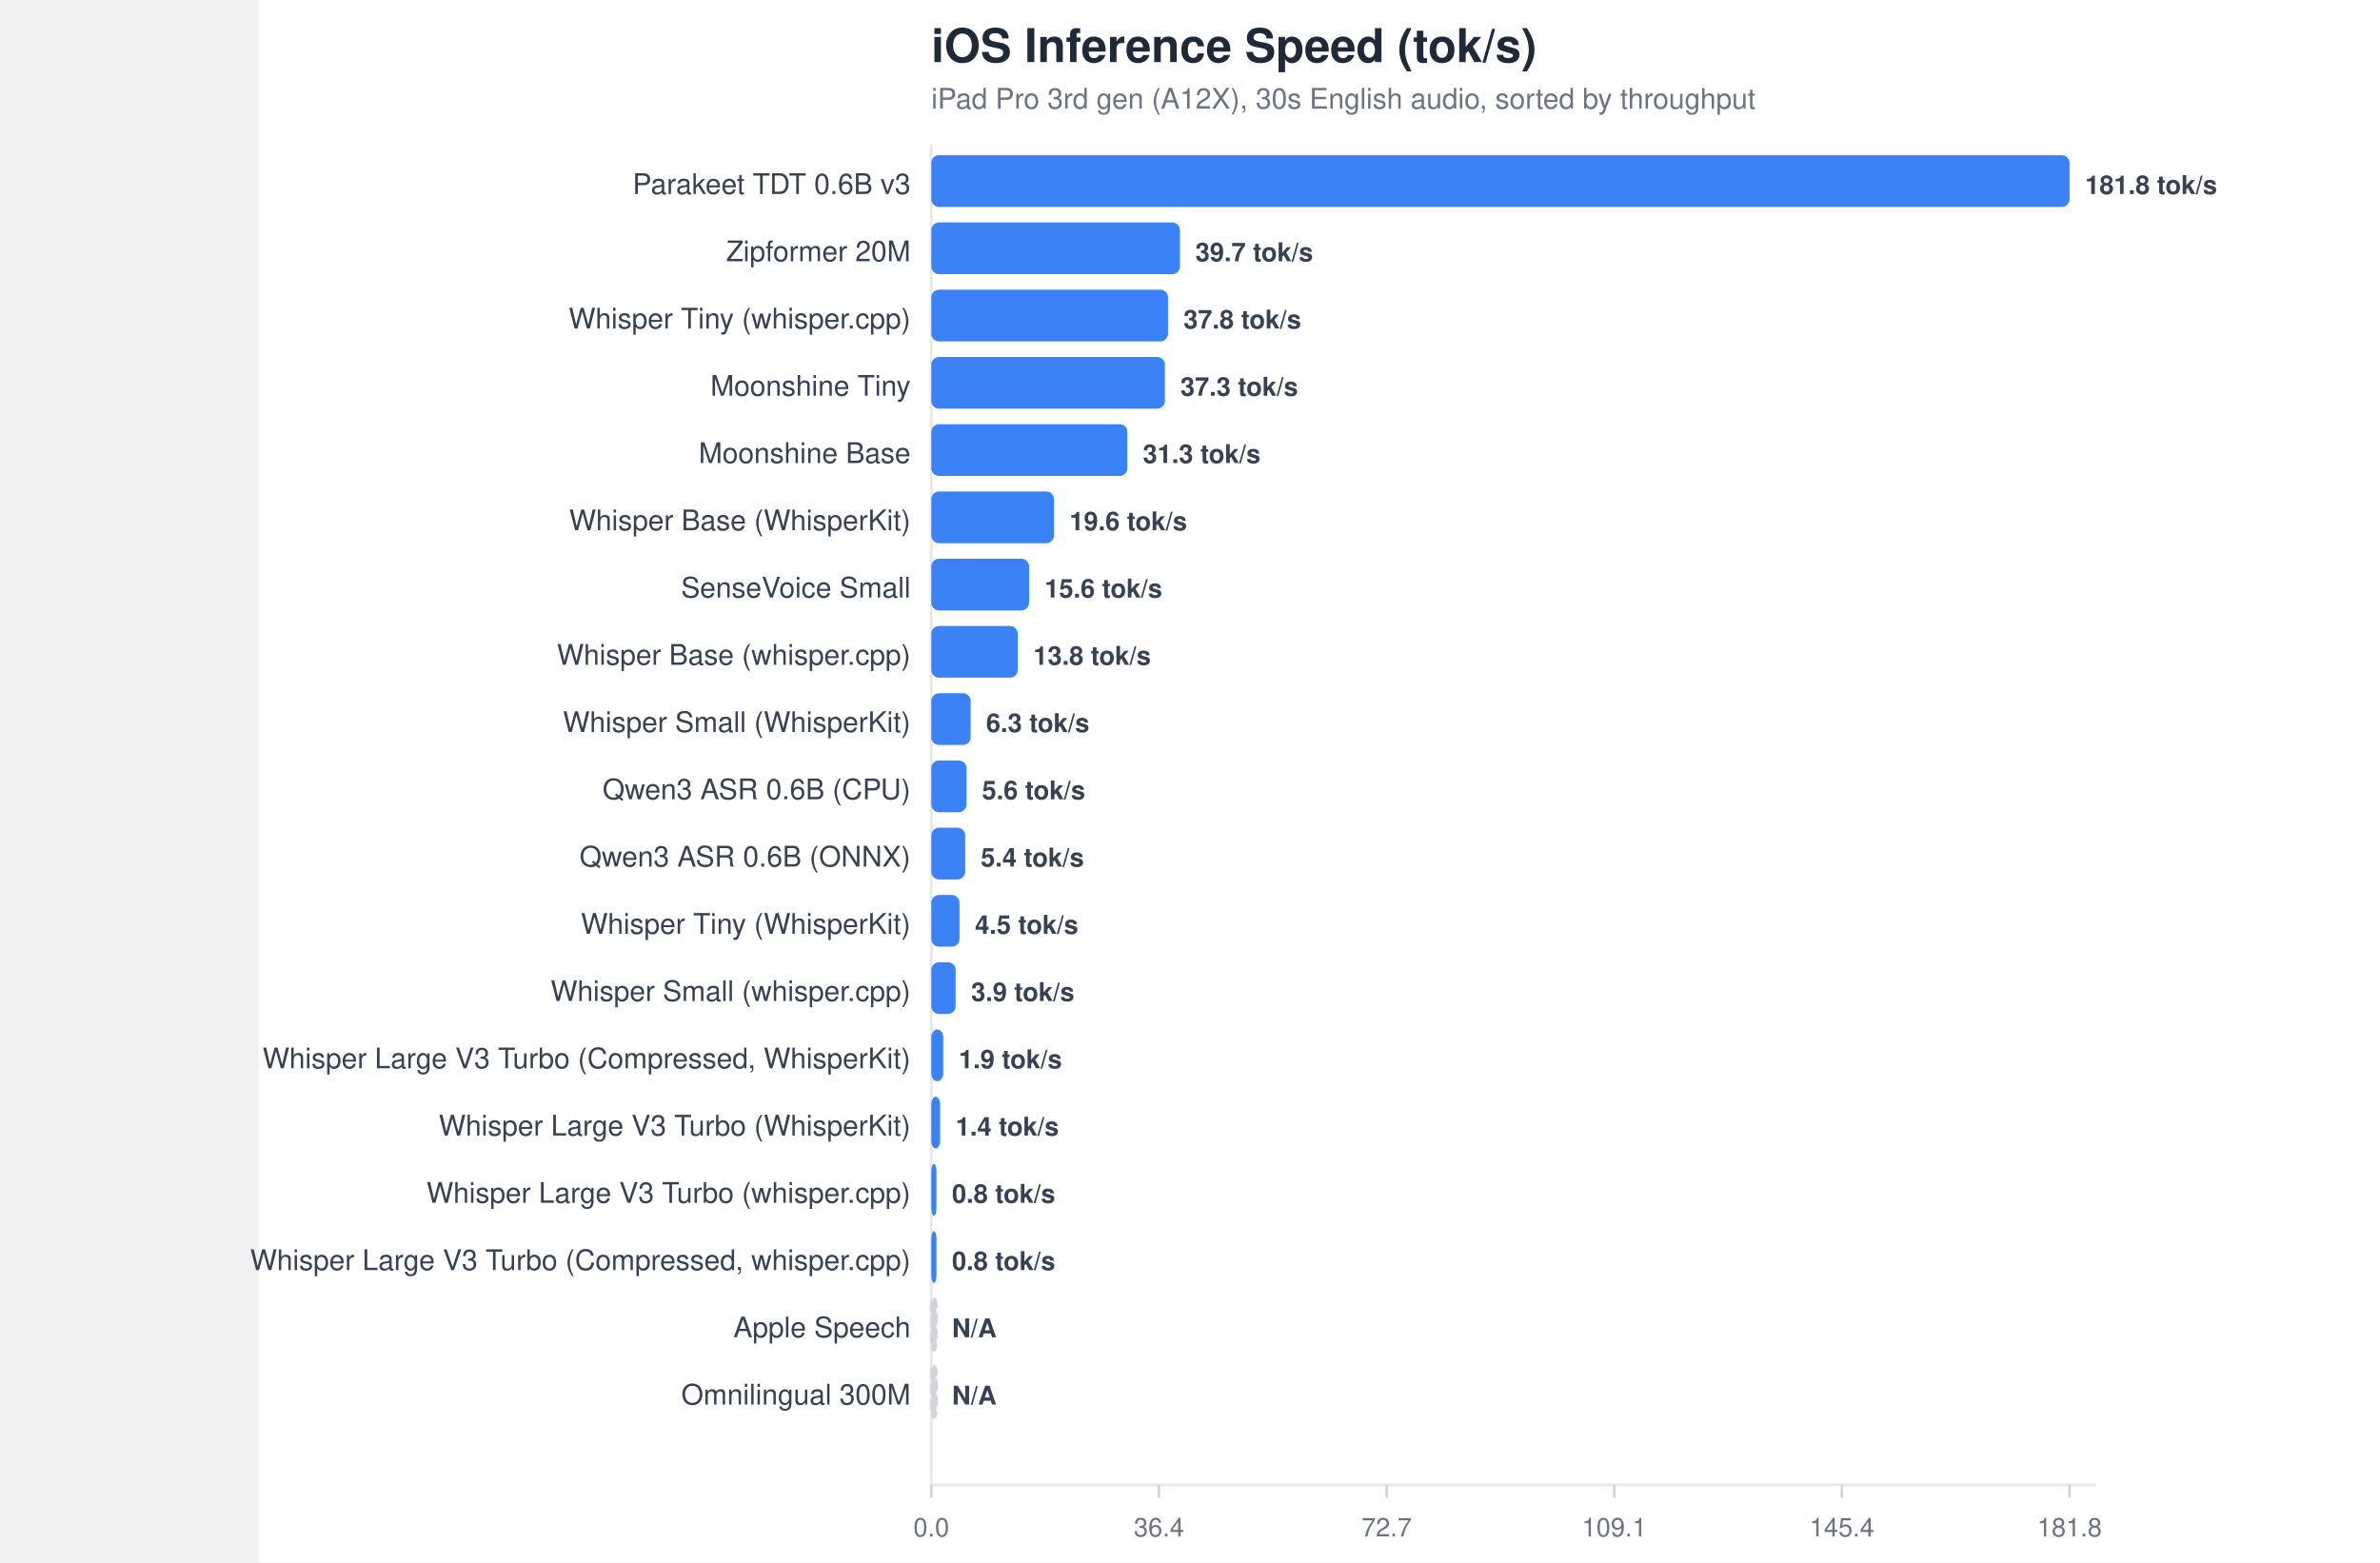
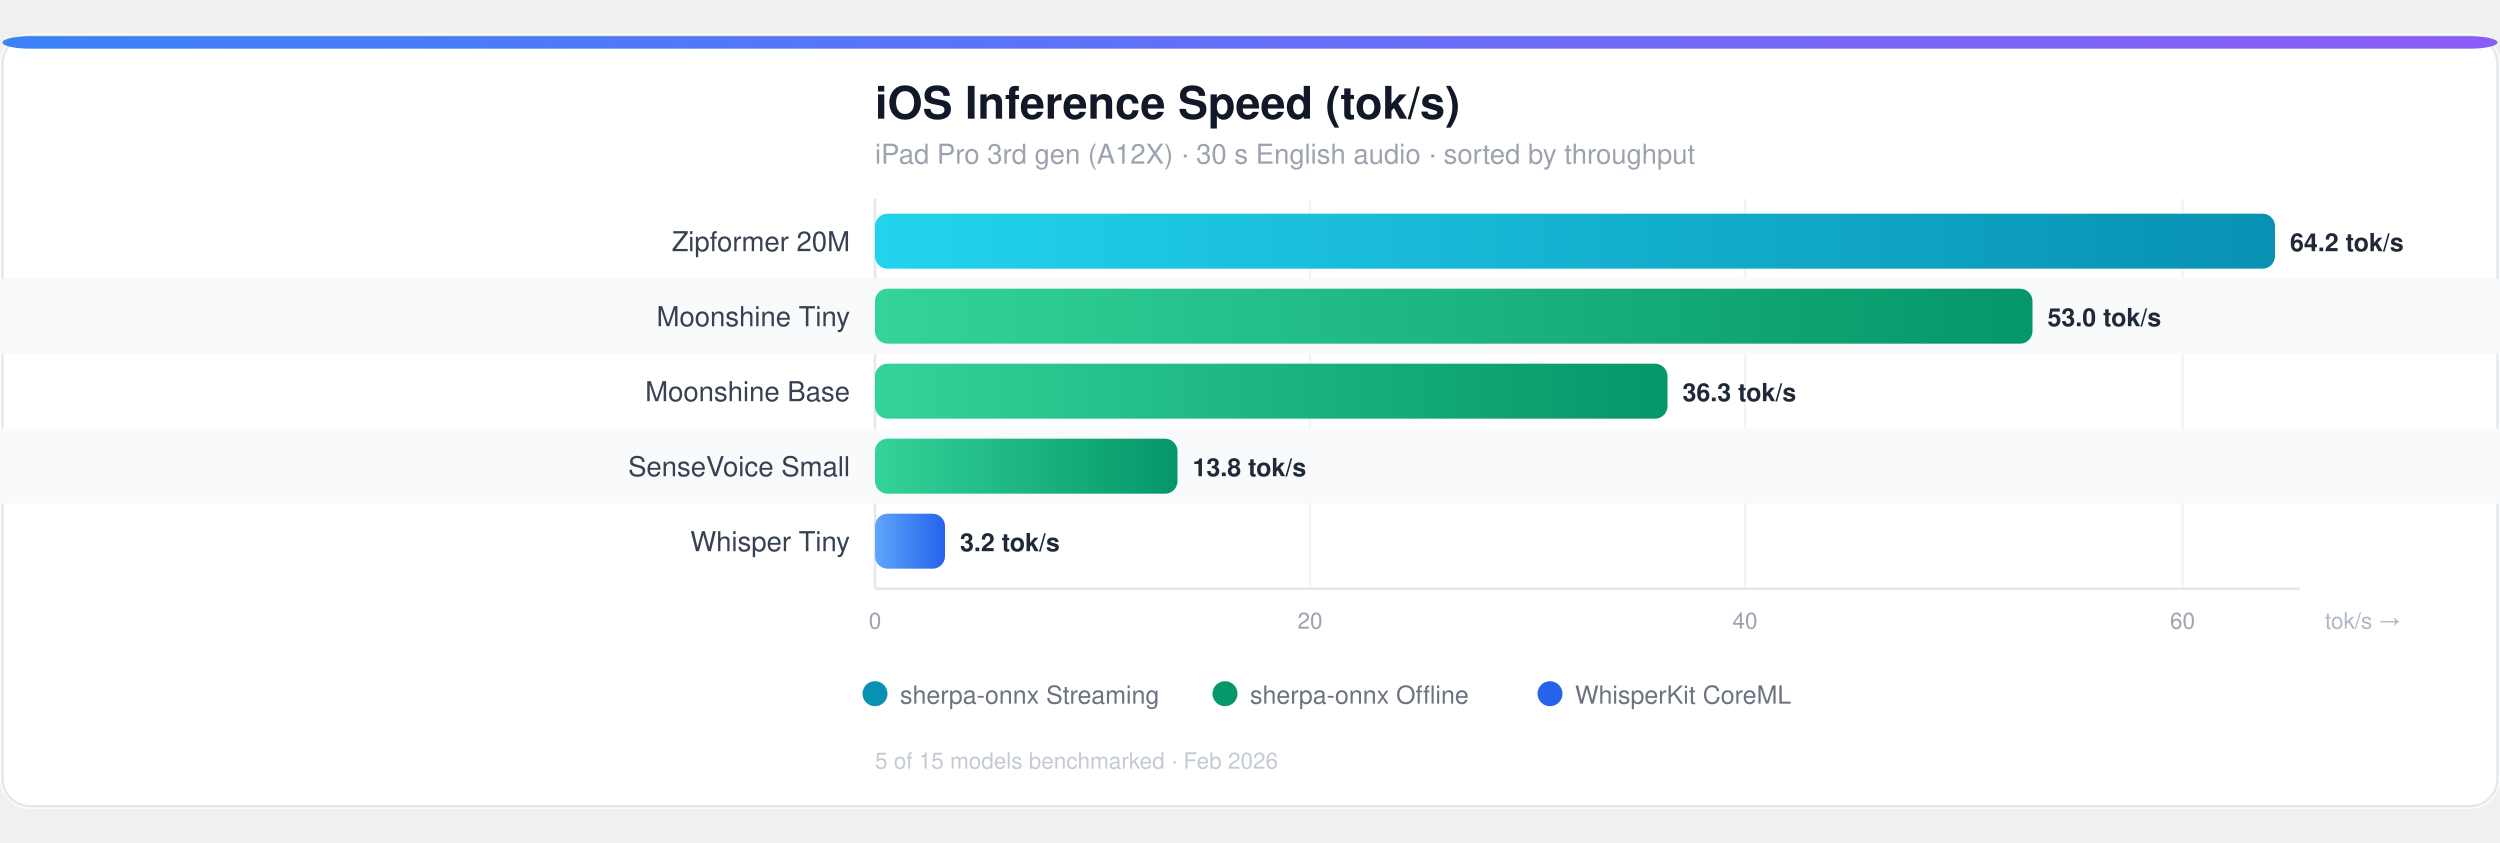
- <svg xmlns="http://www.w3.org/2000/svg" width="920" height="604" viewBox="-100 0 920 604">
+ <svg xmlns="http://www.w3.org/2000/svg" width="920" height="310" viewBox="-80 0 1000 310">
+   <defs>
+     <linearGradient id="g-sherpa" x1="0" y1="0" x2="1" y2="0">
+       <stop offset="0%" stop-color="#34d399" />
+       <stop offset="100%" stop-color="#059669" />
+     </linearGradient>
+     <linearGradient id="g-stream" x1="0" y1="0" x2="1" y2="0">
+       <stop offset="0%" stop-color="#22d3ee" />
+       <stop offset="100%" stop-color="#0891b2" />
+     </linearGradient>
+     <linearGradient id="g-whisperkit" x1="0" y1="0" x2="1" y2="0">
+       <stop offset="0%" stop-color="#60a5fa" />
+       <stop offset="100%" stop-color="#2563eb" />
+     </linearGradient>
+     <linearGradient id="accent" x1="0" y1="0" x2="1" y2="0">
+       <stop offset="0%" stop-color="#3b82f6" />
+       <stop offset="100%" stop-color="#8b5cf6" />
+     </linearGradient>
+   </defs>
  <style>
- text { font-family: -apple-system, BlinkMacSystemFont, 'Segoe UI', Helvetica, Arial, sans-serif; }
- .title { font-size: 18px; font-weight: 700; fill: #1f2937; }
- .subtitle { font-size: 11px; fill: #6b7280; }
- .axis { font-size: 10px; fill: #6b7280; }
- .label { font-size: 11px; fill: #374151; }
- .value { font-size: 10px; fill: #374151; font-weight: 600; }
+   text { font-family: -apple-system, BlinkMacSystemFont, 'SF Pro Display', 'Segoe UI', Helvetica, sans-serif; }
</style>
-   <rect width="100%" height="100%" fill="#ffffff" />
-   <text x="260" y="24" class="title">iOS Inference Speed (tok/s)</text>
-   <text x="260" y="42" class="subtitle">iPad Pro 3rd gen (A12X), 30s English audio, sorted by throughput</text>
-   <line x1="260" y1="56" x2="260" y2="574" stroke="#e5e7eb" />
-   <line x1="260" y1="574" x2="710" y2="574" stroke="#e5e7eb" />
-   <line x1="260.0" y1="574" x2="260.0" y2="579" stroke="#d1d5db" />
-   <text x="260.0" y="594" text-anchor="middle" class="axis">0.0</text>
-   <line x1="348.0" y1="574" x2="348.0" y2="579" stroke="#d1d5db" />
-   <text x="348.0" y="594" text-anchor="middle" class="axis">36.4</text>
-   <line x1="436.0" y1="574" x2="436.0" y2="579" stroke="#d1d5db" />
-   <text x="436.0" y="594" text-anchor="middle" class="axis">72.7</text>
-   <line x1="524.0" y1="574" x2="524.0" y2="579" stroke="#d1d5db" />
-   <text x="524.0" y="594" text-anchor="middle" class="axis">109.1</text>
-   <line x1="612.0" y1="574" x2="612.0" y2="579" stroke="#d1d5db" />
-   <text x="612.0" y="594" text-anchor="middle" class="axis">145.4</text>
-   <line x1="700.0" y1="574" x2="700.0" y2="579" stroke="#d1d5db" />
-   <text x="700.0" y="594" text-anchor="middle" class="axis">181.8</text>
-   <text x="252" y="75" text-anchor="end" class="label">Parakeet TDT 0.6B v3</text>
-   <rect x="260" y="60" width="440.0" height="20" rx="3" fill="#3b82f6" />
-   <text x="706.0" y="75" class="value">181.8 tok/s</text>
-   <text x="252" y="101" text-anchor="end" class="label">Zipformer 20M</text>
-   <rect x="260" y="86" width="96.1" height="20" rx="3" fill="#3b82f6" />
-   <text x="362.1" y="101" class="value">39.7 tok/s</text>
-   <text x="252" y="127" text-anchor="end" class="label">Whisper Tiny (whisper.cpp)</text>
-   <rect x="260" y="112" width="91.5" height="20" rx="3" fill="#3b82f6" />
-   <text x="357.5" y="127" class="value">37.8 tok/s</text>
-   <text x="252" y="153" text-anchor="end" class="label">Moonshine Tiny</text>
-   <rect x="260" y="138" width="90.3" height="20" rx="3" fill="#3b82f6" />
-   <text x="356.3" y="153" class="value">37.3 tok/s</text>
-   <text x="252" y="179" text-anchor="end" class="label">Moonshine Base</text>
-   <rect x="260" y="164" width="75.8" height="20" rx="3" fill="#3b82f6" />
-   <text x="341.8" y="179" class="value">31.3 tok/s</text>
-   <text x="252" y="205" text-anchor="end" class="label">Whisper Base (WhisperKit)</text>
-   <rect x="260" y="190" width="47.4" height="20" rx="3" fill="#3b82f6" />
-   <text x="313.4" y="205" class="value">19.6 tok/s</text>
-   <text x="252" y="231" text-anchor="end" class="label">SenseVoice Small</text>
-   <rect x="260" y="216" width="37.8" height="20" rx="3" fill="#3b82f6" />
-   <text x="303.8" y="231" class="value">15.6 tok/s</text>
-   <text x="252" y="257" text-anchor="end" class="label">Whisper Base (whisper.cpp)</text>
-   <rect x="260" y="242" width="33.4" height="20" rx="3" fill="#3b82f6" />
-   <text x="299.4" y="257" class="value">13.8 tok/s</text>
-   <text x="252" y="283" text-anchor="end" class="label">Whisper Small (WhisperKit)</text>
-   <rect x="260" y="268" width="15.2" height="20" rx="3" fill="#3b82f6" />
-   <text x="281.2" y="283" class="value">6.3 tok/s</text>
-   <text x="252" y="309" text-anchor="end" class="label">Qwen3 ASR 0.6B (CPU)</text>
-   <rect x="260" y="294" width="13.6" height="20" rx="3" fill="#3b82f6" />
-   <text x="279.6" y="309" class="value">5.6 tok/s</text>
-   <text x="252" y="335" text-anchor="end" class="label">Qwen3 ASR 0.6B (ONNX)</text>
-   <rect x="260" y="320" width="13.1" height="20" rx="3" fill="#3b82f6" />
-   <text x="279.1" y="335" class="value">5.4 tok/s</text>
-   <text x="252" y="361" text-anchor="end" class="label">Whisper Tiny (WhisperKit)</text>
-   <rect x="260" y="346" width="10.9" height="20" rx="3" fill="#3b82f6" />
-   <text x="276.9" y="361" class="value">4.5 tok/s</text>
-   <text x="252" y="387" text-anchor="end" class="label">Whisper Small (whisper.cpp)</text>
-   <rect x="260" y="372" width="9.4" height="20" rx="3" fill="#3b82f6" />
-   <text x="275.4" y="387" class="value">3.9 tok/s</text>
-   <text x="252" y="413" text-anchor="end" class="label">Whisper Large V3 Turbo (Compressed, WhisperKit)</text>
-   <rect x="260" y="398" width="4.6" height="20" rx="3" fill="#3b82f6" />
-   <text x="270.6" y="413" class="value">1.9 tok/s</text>
-   <text x="252" y="439" text-anchor="end" class="label">Whisper Large V3 Turbo (WhisperKit)</text>
-   <rect x="260" y="424" width="3.4" height="20" rx="3" fill="#3b82f6" />
-   <text x="269.4" y="439" class="value">1.4 tok/s</text>
-   <text x="252" y="465" text-anchor="end" class="label">Whisper Large V3 Turbo (whisper.cpp)</text>
-   <rect x="260" y="450" width="2.0" height="20" rx="3" fill="#3b82f6" />
-   <text x="268.0" y="465" class="value">0.8 tok/s</text>
-   <text x="252" y="491" text-anchor="end" class="label">Whisper Large V3 Turbo (Compressed, whisper.cpp)</text>
-   <rect x="260" y="476" width="2.0" height="20" rx="3" fill="#3b82f6" />
-   <text x="268.0" y="491" class="value">0.8 tok/s</text>
-   <text x="252" y="517" text-anchor="end" class="label">Apple Speech</text>
-   <rect x="260" y="502" width="2.0" height="20" rx="3" fill="#d1d5db" stroke="#d1d5db" stroke-dasharray="4 2" />
-   <text x="268.0" y="517" class="value" fill="#9ca3af">N/A</text>
-   <text x="252" y="543" text-anchor="end" class="label">Omnilingual 300M</text>
-   <rect x="260" y="528" width="2.0" height="20" rx="3" fill="#d1d5db" stroke="#d1d5db" stroke-dasharray="4 2" />
-   <text x="268.0" y="543" class="value" fill="#9ca3af">N/A</text>
+   <rect x="-80" width="1000" height="310" rx="12" fill="white" />
+   <rect x="-79" y="1" width="998" height="308" rx="11" fill="white" stroke="#e2e8f0" stroke-width="1" />
+   <rect x="-79" y="1" width="998" height="5" rx="11" fill="url(#accent)" style="clip-path: inset(0 0 0 0 round 11px 11px 0 0)" />
+   <text x="270" y="34" font-size="18" font-weight="700" fill="#111827">iOS Inference Speed (tok/s)</text>
+   <text x="270" y="52" font-size="11" fill="#9ca3af">iPad Pro 3rd gen (A12X) · 30 s English audio · sorted by throughput</text>
+   <line x1="270" y1="66" x2="270" y2="222" stroke="#e5e7eb" stroke-width="1" />
+   <line x1="444" y1="66" x2="444" y2="222" stroke="#f1f5f9" stroke-width="1" />
+   <line x1="618" y1="66" x2="618" y2="222" stroke="#f1f5f9" stroke-width="1" />
+   <line x1="793" y1="66" x2="793" y2="222" stroke="#f1f5f9" stroke-width="1" />
+   <line x1="270" y1="222" x2="840" y2="222" stroke="#e5e7eb" stroke-width="1" />
+   <text x="270" y="238" text-anchor="middle" font-size="9" fill="#9ca3af">0</text>
+   <text x="444" y="238" text-anchor="middle" font-size="9" fill="#9ca3af">20</text>
+   <text x="618" y="238" text-anchor="middle" font-size="9" fill="#9ca3af">40</text>
+   <text x="793" y="238" text-anchor="middle" font-size="9" fill="#9ca3af">60</text>
+   <text x="850" y="238" font-size="9" fill="#b0b8c4">tok/s →</text>
+   <text x="260" y="87" text-anchor="end" font-size="11" fill="#374151">Zipformer 20M</text>
+   <rect x="270" y="72" width="560" height="22" rx="5" fill="url(#g-stream)" />
+   <text x="836" y="87" font-size="10" font-weight="600" fill="#1f2937">64.2 tok/s</text>
+   <rect x="-80" y="98" width="1000" height="30" fill="#f8fafc" />
+   <text x="260" y="117" text-anchor="end" font-size="11" fill="#374151">Moonshine Tiny</text>
+   <rect x="270" y="102" width="463" height="22" rx="5" fill="url(#g-sherpa)" />
+   <text x="739" y="117" font-size="10" font-weight="600" fill="#1f2937">53.0 tok/s</text>
+   <text x="260" y="147" text-anchor="end" font-size="11" fill="#374151">Moonshine Base</text>
+   <rect x="270" y="132" width="317" height="22" rx="5" fill="url(#g-sherpa)" />
+   <text x="593" y="147" font-size="10" font-weight="600" fill="#1f2937">36.3 tok/s</text>
+   <rect x="-80" y="158" width="1000" height="30" fill="#f8fafc" />
+   <text x="260" y="177" text-anchor="end" font-size="11" fill="#374151">SenseVoice Small</text>
+   <rect x="270" y="162" width="121" height="22" rx="5" fill="url(#g-sherpa)" />
+   <text x="397" y="177" font-size="10" font-weight="600" fill="#1f2937">13.8 tok/s</text>
+   <text x="260" y="207" text-anchor="end" font-size="11" fill="#374151">Whisper Tiny</text>
+   <rect x="270" y="192" width="28" height="22" rx="5" fill="url(#g-whisperkit)" />
+   <text x="304" y="207" font-size="10" font-weight="600" fill="#1f2937">3.2 tok/s</text>
+   <circle cx="270" cy="264" r="5" fill="#0891b2" />
+   <text x="280" y="268" font-size="10" fill="#6b7280">sherpa-onnx Streaming</text>
+   <circle cx="410" cy="264" r="5" fill="#059669" />
+   <text x="420" y="268" font-size="10" fill="#6b7280">sherpa-onnx Offline</text>
+   <circle cx="540" cy="264" r="5" fill="#2563eb" />
+   <text x="550" y="268" font-size="10" fill="#6b7280">WhisperKit CoreML</text>
+   <text x="270" y="294" font-size="9" fill="#c4cad2">5 of 15 models benchmarked · Feb 2026</text>
</svg>
